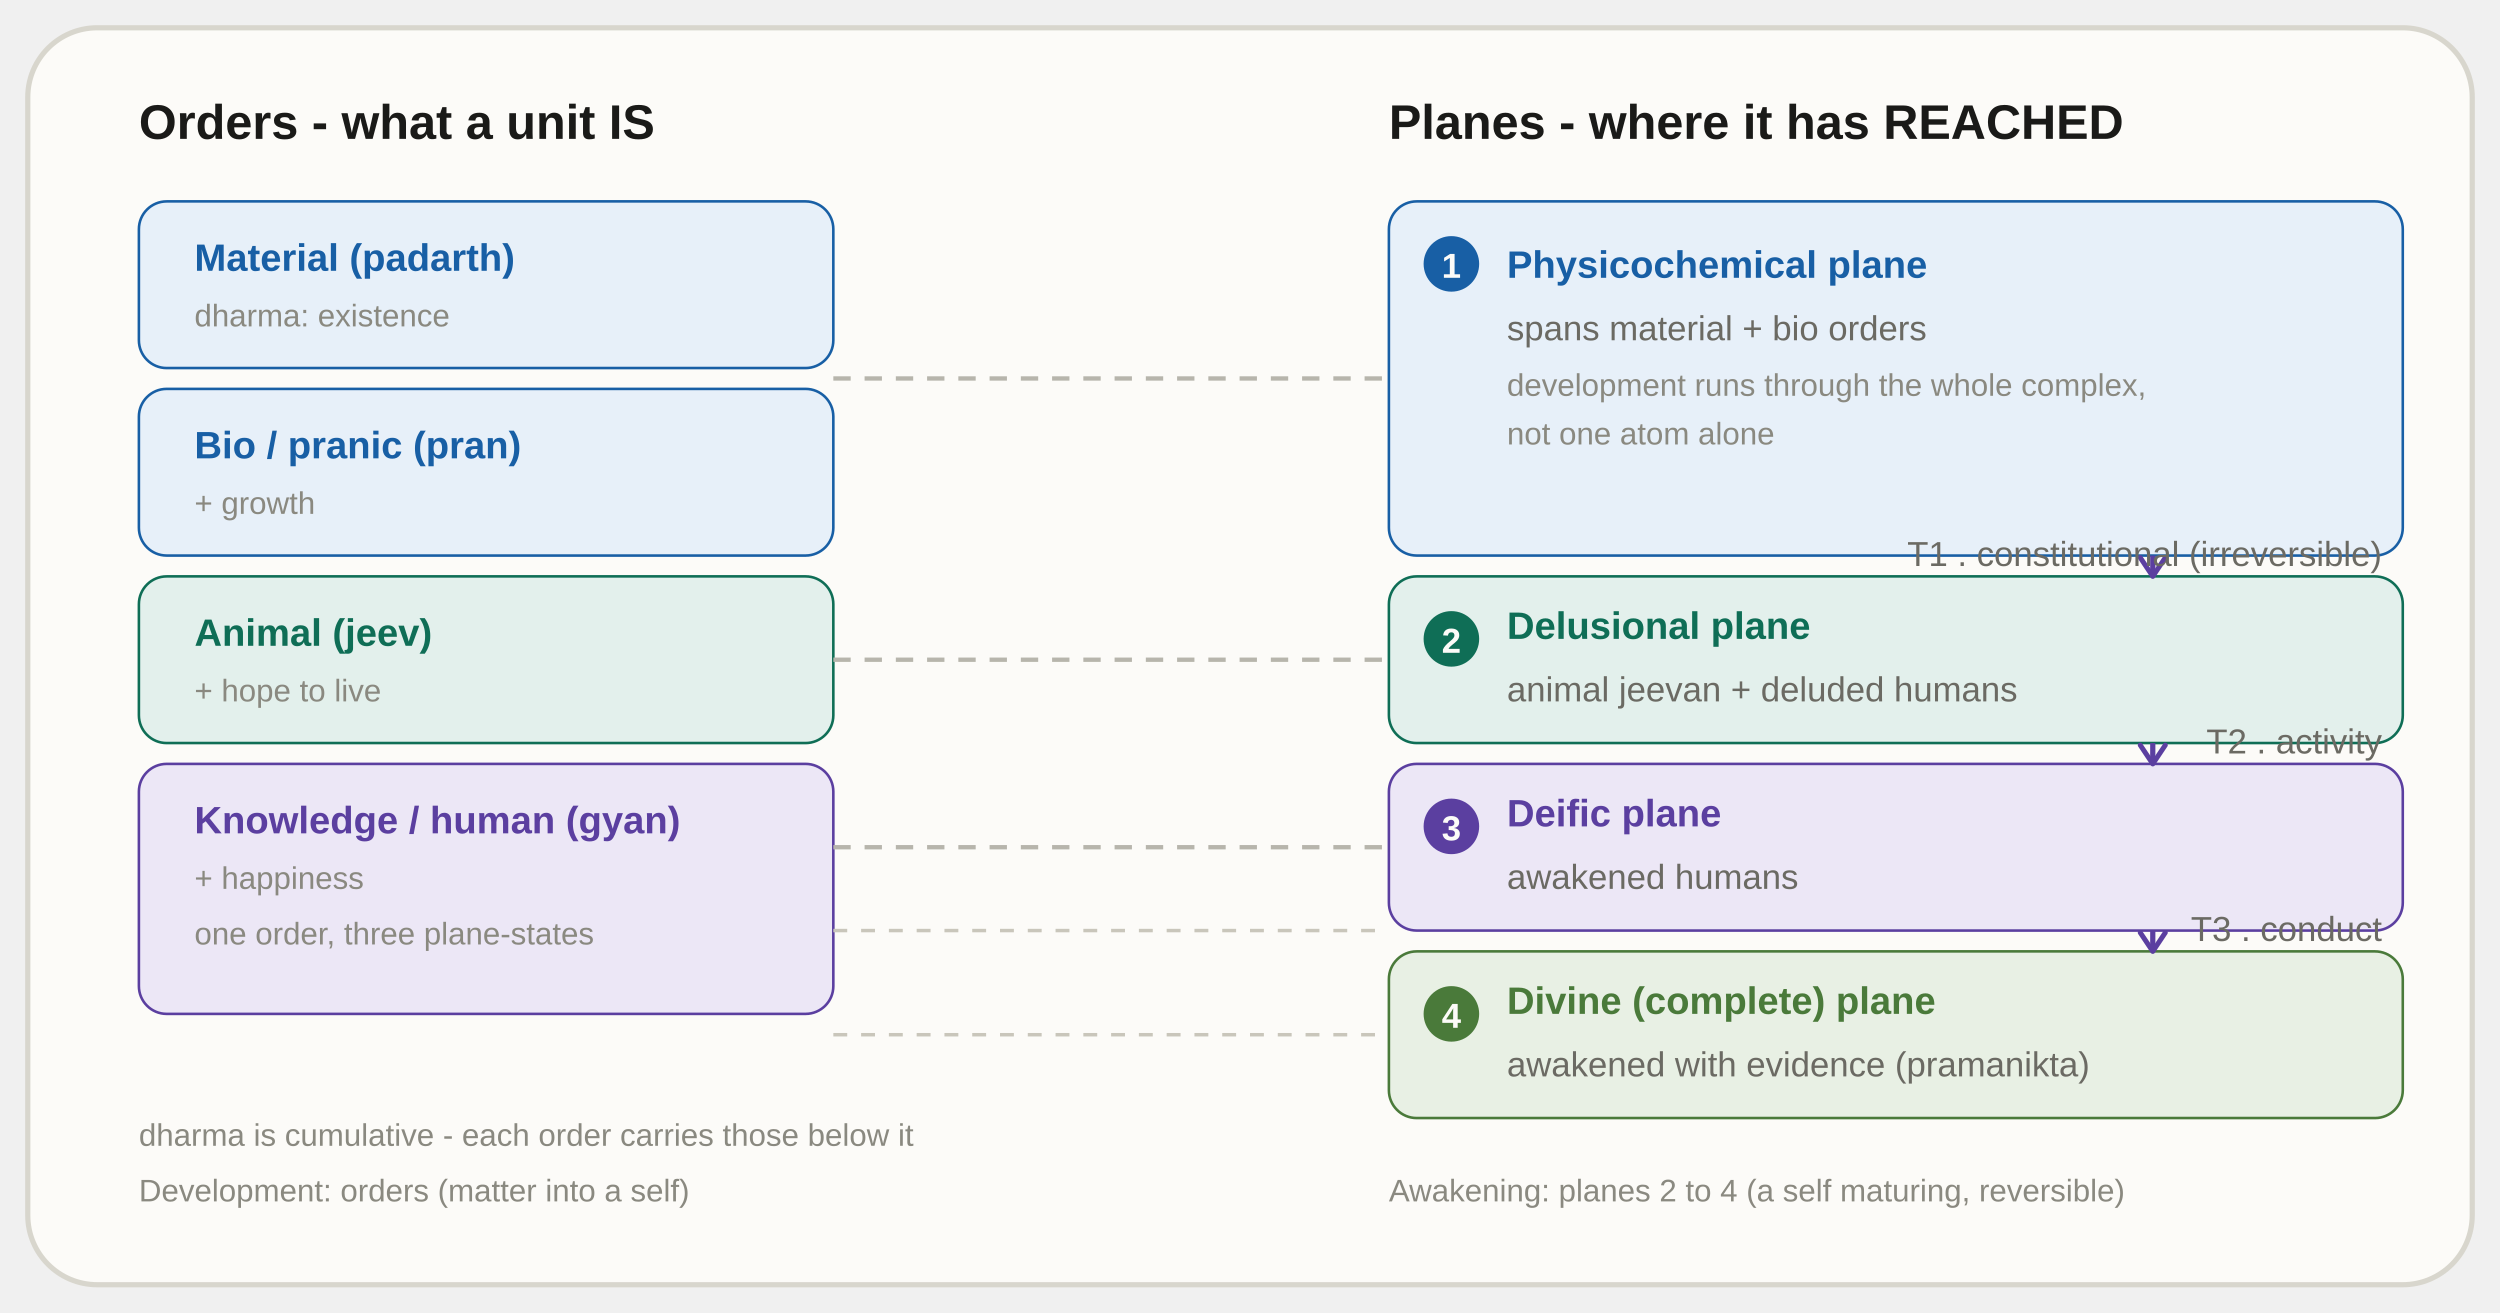
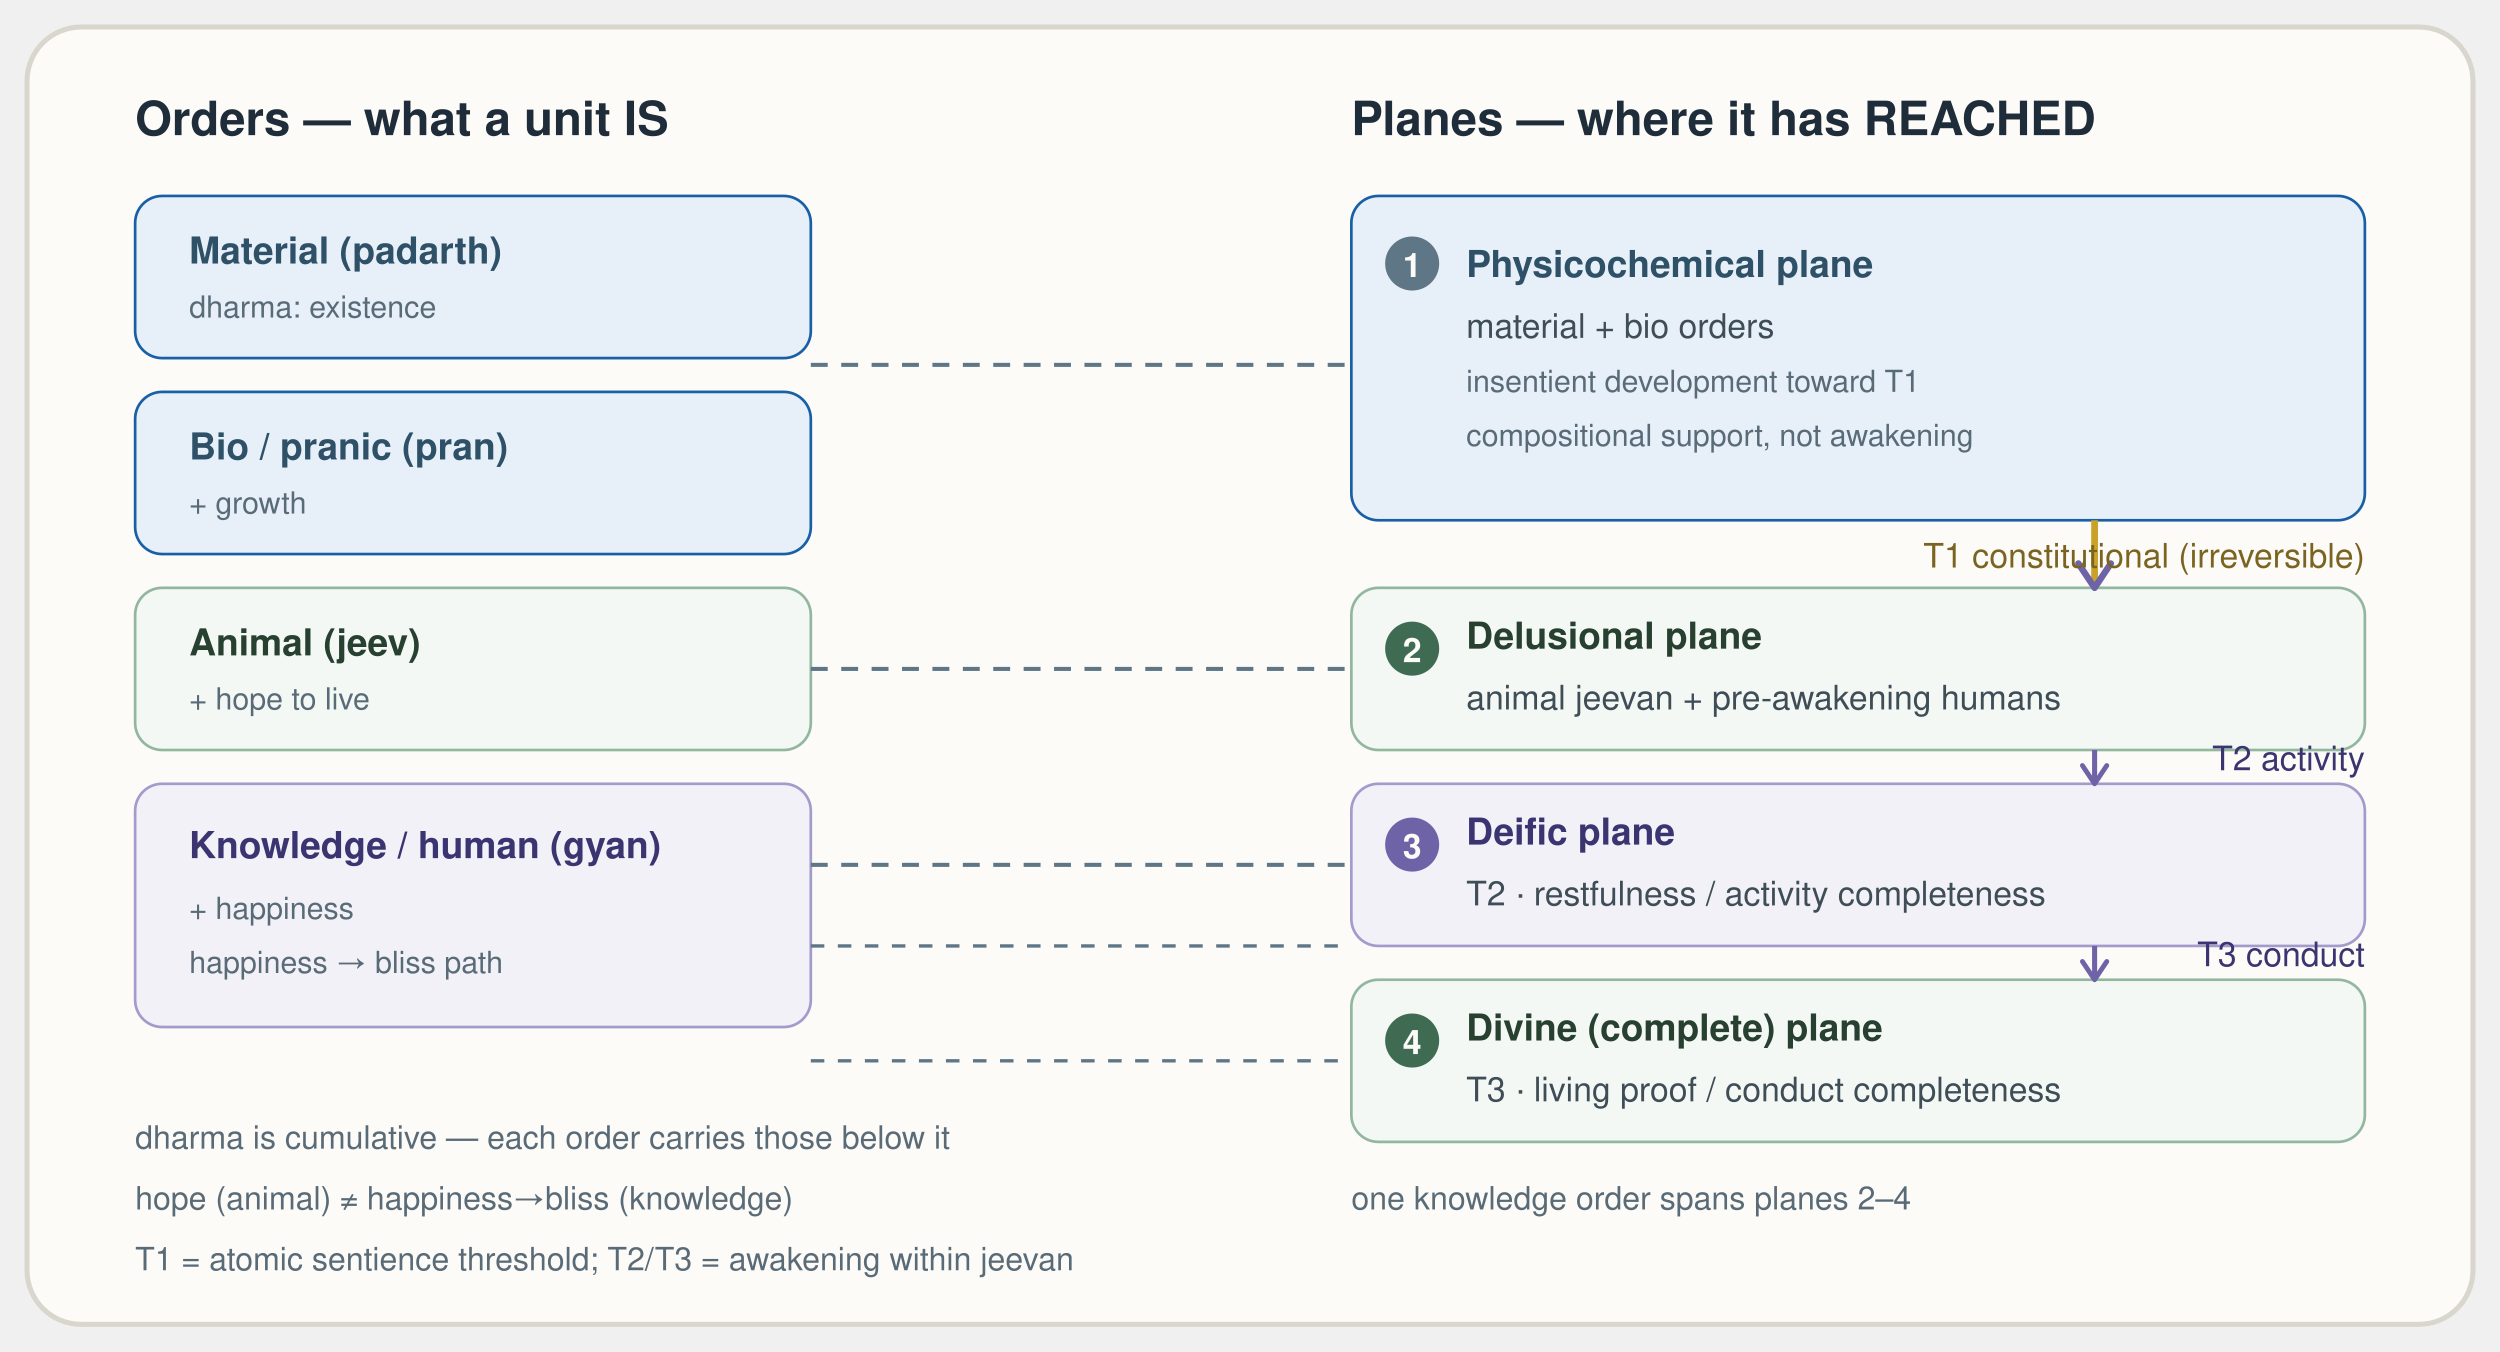
- <svg xmlns="http://www.w3.org/2000/svg" width="720" height="378" viewBox="0 0 720 378" role="img">
+ <svg xmlns="http://www.w3.org/2000/svg" width="740" height="400" viewBox="0 0 740 400" role="img">
  <style>
-   .th       { font-family: 'Helvetica Neue', Arial, sans-serif; font-weight: 600; font-size: 14px; fill: #1A1A18; }
-   .ts       { font-family: 'Helvetica Neue', Arial, sans-serif; font-weight: 400; font-size: 11px; fill: #56554F; }
-   .txs      { font-family: 'Helvetica Neue', Arial, sans-serif; font-weight: 400; font-size: 10px; fill: #6B6A63; }
-   .txs-dim  { font-family: 'Helvetica Neue', Arial, sans-serif; font-weight: 400; font-size: 9px;  fill: #8A8980; }
-   .band     { font-family: 'Helvetica Neue', Arial, sans-serif; font-weight: 600; font-size: 11px; }
-   .stagenum { font-family: 'Helvetica Neue', Arial, sans-serif; font-weight: 700; font-size: 10px; fill: #FCFBF8; }
-   .frame { fill: #FCFBF8; stroke: #D8D6CD; stroke-width: 1.5; }
-   .c-blue   rect { fill: #E7F0F9; stroke: #185FA5; }
-   .c-teal   rect { fill: #E3F0EC; stroke: #0F6E56; }
-   .c-purple rect { fill: #ECE7F6; stroke: #5B3FA0; }
-   .c-sage   rect { fill: #E8F0E4; stroke: #4A7A3A; }
-   .arr-purple { stroke: #5B3FA0; stroke-width: 1.5; fill: none; }
-   .cross-link { stroke: #B7B5AC; stroke-width: 1.25; fill: none; stroke-dasharray: 5 4; }
-   .cross-faint { stroke: #C9C6BB; stroke-width: 1; fill: none; stroke-dasharray: 4 4; }
- </style>
+ 
+     .bg { fill: #FCFBF8; }
+     .panel { fill: #FFFFFF; stroke: #C2CED6; }
+     .panel-alt { fill: #F4F8F5; stroke: #93B79E; }
+     .panel-warm { fill: #F2E7CF; stroke: #CBAE78; }
+     .panel-green { fill: #F4F8F5; stroke: #93B79E; }
+     .panel-purple { fill: #F3F1F8; stroke: #A39BCB; }
+     .panel-blue { fill: #E7F0F9; stroke: #185FA5; }
+     .panel-gold { fill: #FFF8E7; stroke: #D4A843; }
+     .ground { fill: #E9F0F4; stroke: #9DB4C2; }
+     .title { fill: #1F2D3A; }
+     .sub { fill: #5A6B78; }
+     .ink { fill: #3F4D57; }
+     .ink-dim { fill: #5A6B78; }
+     .ink-blue { fill: #2F5168; }
+     .ink-green { fill: #28402F; }
+     .ink-purple { fill: #3A3470; }
+     .ink-gold { fill: #7A6420; }
+     .ink-warm { fill: #5C4A1E; }
+     .stroke-blue { stroke: #5E7686; }
+     .stroke-green { stroke: #3F6B52; }
+     .stroke-purple { stroke: #6F63A8; }
+     .stroke-gold { stroke: #C9A227; }
+     .stroke-muted { stroke: #5E7686; }
+     .chip { fill: #FFFFFF; stroke: #C2CED6; }
+     .chip-hi { fill: #FFF8E7; stroke: #C9A227; }
+     .chip-purple { fill: #ECE7F6; stroke: #5B3FA0; }
+     .foot { fill: #F7F5F0; stroke: #D8D0C0; }
+     .mark-fill { fill: #5E7686; }
+     .mark-green { fill: #3F6B52; }
+     .mark-purple { fill: #6F63A8; }
+     .mark-gold { fill: #C9A227; }
+     text { font-family: Helvetica, Arial, sans-serif; }
+ 
+ 
+   @media (prefers-color-scheme: dark) {
+     .bg { fill: #1a1815; }
+     .panel { fill: #26231e; stroke: #423b33; }
+     .panel-alt { fill: #1e1b18; stroke: #423b33; }
+     .panel-warm { fill: #2a2418; stroke: #6f5a22; }
+     .panel-green { fill: #1a2e22; stroke: #355940; }
+     .panel-purple { fill: #241e33; stroke: #5b3fa0; }
+     .panel-blue { fill: #1a2430; stroke: #3d6278; }
+     .panel-gold { fill: #2a2418; stroke: #c9a227; }
+     .ground { fill: #1e2830; stroke: #3d6278; }
+     .title { fill: #f5f1ec; }
+     .sub { fill: #aca194; }
+     .ink { fill: #e6dfd6; }
+     .ink-dim { fill: #aca194; }
+     .ink-blue { fill: #7ebbed; }
+     .ink-green { fill: #8fd4a8; }
+     .ink-purple { fill: #c4b5fd; }
+     .ink-gold { fill: #f0c78a; }
+     .ink-warm { fill: #f0c78a; }
+     .stroke-blue { stroke: #7ebbed; }
+     .stroke-green { stroke: #8fd4a8; }
+     .stroke-purple { stroke: #c4b5fd; }
+     .stroke-gold { stroke: #f0c78a; }
+     .stroke-muted { stroke: #6f655a; }
+     .chip { fill: #2f2a24; stroke: #423b33; }
+     .chip-hi { fill: #2a2418; stroke: #c9a227; }
+     .chip-purple { fill: #241e33; stroke: #5b3fa0; }
+     .foot { fill: #26231e; stroke: #423b33; }
+     .mark-fill { fill: #aca194; }
+     .mark-green { fill: #8fd4a8; }
+     .mark-purple { fill: #c4b5fd; }
+     .mark-gold { fill: #f0c78a; }
+   }
+ 
+   </style>
  <defs>
-     <marker id="ar-purple" viewBox="0 0 10 10" refX="8" refY="5" markerWidth="6" markerHeight="6" orient="auto-start-reverse">
-       <path d="M2 1L8 5L2 9" fill="none" stroke="#5B3FA0" stroke-width="1.6" stroke-linecap="round" stroke-linejoin="round" />
+     <marker id="arP" viewBox="0 0 10 10" refX="8" refY="5" markerWidth="6" markerHeight="6" orient="auto">
+       <path d="M2 1L8 5L2 9" fill="none" class="stroke-purple" stroke-width="1.6" stroke-linecap="round" stroke-linejoin="round" />
    </marker>
  </defs>
-   <rect class="frame" x="8" y="8" width="704" height="362" rx="20" />
-   <text class="th" x="40" y="40">Orders - what a unit IS</text>
-   <text class="th" x="400" y="40">Planes - where it has REACHED</text>
-   <g class="c-blue">
-     <rect x="40" y="58" width="200" height="48" rx="8" stroke-width="0.75" />
-     <text class="band" x="56" y="78" fill="#185FA5">Material (padarth)</text>
-     <text class="txs-dim" x="56" y="94">dharma: existence</text>
-   </g>
-   <g class="c-blue">
-     <rect x="40" y="112" width="200" height="48" rx="8" stroke-width="0.75" />
-     <text class="band" x="56" y="132" fill="#185FA5">Bio / pranic (pran)</text>
-     <text class="txs-dim" x="56" y="148">+ growth</text>
-   </g>
-   <g class="c-teal">
-     <rect x="40" y="166" width="200" height="48" rx="8" stroke-width="0.75" />
-     <text class="band" x="56" y="186" fill="#0F6E56">Animal (jeev)</text>
-     <text class="txs-dim" x="56" y="202">+ hope to live</text>
-   </g>
-   <g class="c-purple">
-     <rect x="40" y="220" width="200" height="72" rx="8" stroke-width="0.75" />
-     <text class="band" x="56" y="240" fill="#5B3FA0">Knowledge / human (gyan)</text>
-     <text class="txs-dim" x="56" y="256">+ happiness</text>
-     <text class="txs-dim" x="56" y="272">one order, three plane-states</text>
-   </g>
-   <g class="c-blue">
-     <rect x="400" y="58" width="292" height="102" rx="8" stroke-width="0.75" />
-     <circle cx="418" cy="76" r="8" fill="#185FA5" />
-     <text class="stagenum" x="418" y="80" text-anchor="middle">1</text>
-     <text class="band" x="434" y="80" fill="#185FA5">Physicochemical plane</text>
-     <text class="txs" x="434" y="98">spans material + bio orders</text>
-     <text class="txs-dim" x="434" y="114">development runs through the whole complex,</text>
-     <text class="txs-dim" x="434" y="128">not one atom alone</text>
-   </g>
-   <g class="c-teal">
-     <rect x="400" y="166" width="292" height="48" rx="8" stroke-width="0.75" />
-     <circle cx="418" cy="184" r="8" fill="#0F6E56" />
-     <text class="stagenum" x="418" y="188" text-anchor="middle">2</text>
-     <text class="band" x="434" y="184" fill="#0F6E56">Delusional plane</text>
-     <text class="txs" x="434" y="202">animal jeevan + deluded humans</text>
-   </g>
-   <g class="c-purple">
-     <rect x="400" y="220" width="292" height="48" rx="8" stroke-width="0.75" />
-     <circle cx="418" cy="238" r="8" fill="#5B3FA0" />
-     <text class="stagenum" x="418" y="242" text-anchor="middle">3</text>
-     <text class="band" x="434" y="238" fill="#5B3FA0">Deific plane</text>
-     <text class="txs" x="434" y="256">awakened humans</text>
-   </g>
-   <g class="c-sage">
-     <rect x="400" y="274" width="292" height="48" rx="8" stroke-width="0.75" />
-     <circle cx="418" cy="292" r="8" fill="#4A7A3A" />
-     <text class="stagenum" x="418" y="296" text-anchor="middle">4</text>
-     <text class="band" x="434" y="292" fill="#4A7A3A">Divine (complete) plane</text>
-     <text class="txs" x="434" y="310">awakened with evidence (pramanikta)</text>
-   </g>
-   <line x1="240" y1="109" x2="398" y2="109" class="cross-link" />
-   <line x1="240" y1="190" x2="398" y2="190" class="cross-link" />
-   <line x1="240" y1="244" x2="398" y2="244" class="cross-link" />
-   <line x1="240" y1="268" x2="398" y2="268" class="cross-faint" />
-   <line x1="240" y1="298" x2="398" y2="298" class="cross-faint" />
-   <line x1="620" y1="160" x2="620" y2="166" class="arr-purple" marker-end="url(#ar-purple)" />
-   <text class="txs" x="686" y="163" text-anchor="end">T1 . constitutional (irreversible)</text>
-   <line x1="620" y1="214" x2="620" y2="220" class="arr-purple" marker-end="url(#ar-purple)" />
-   <text class="txs" x="686" y="217" text-anchor="end">T2 . activity</text>
-   <line x1="620" y1="268" x2="620" y2="274" class="arr-purple" marker-end="url(#ar-purple)" />
-   <text class="txs" x="686" y="271" text-anchor="end">T3 . conduct</text>
-   <text class="txs-dim" x="40" y="330">dharma is cumulative - each order carries those below it</text>
-   <text class="txs-dim" x="40" y="346">Development: orders (matter into a self)</text>
-   <text class="txs-dim" x="400" y="346">Awakening: planes 2 to 4 (a self maturing, reversible)</text>
+   <rect class="bg" x="8" y="8" width="724" height="384" rx="16" stroke="#D8D6CD" stroke-width="1.5" />
+   <text class="title" x="40" y="40" font-size="14" font-weight="700">Orders — what a unit IS</text>
+   <text class="title" x="400" y="40" font-size="14" font-weight="700">Planes — where it has REACHED</text>
+   <rect class="panel-blue" x="40" y="58" width="200" height="48" rx="8" stroke-width="0.8" />
+   <text class="ink-blue" x="56" y="78" font-size="11" font-weight="700">Material (padarth)</text>
+   <text class="ink-dim" x="56" y="94" font-size="9">dharma: existence</text>
+   <rect class="panel-blue" x="40" y="116" width="200" height="48" rx="8" stroke-width="0.8" />
+   <text class="ink-blue" x="56" y="136" font-size="11" font-weight="700">Bio / pranic (pran)</text>
+   <text class="ink-dim" x="56" y="152" font-size="9">+ growth</text>
+   <rect class="panel-green" x="40" y="174" width="200" height="48" rx="8" stroke-width="0.8" />
+   <text class="ink-green" x="56" y="194" font-size="11" font-weight="700">Animal (jeev)</text>
+   <text class="ink-dim" x="56" y="210" font-size="9">+ hope to live</text>
+   <rect class="panel-purple" x="40" y="232" width="200" height="72" rx="8" stroke-width="0.8" />
+   <text class="ink-purple" x="56" y="254" font-size="11" font-weight="700">Knowledge / human (gyan)</text>
+   <text class="ink-dim" x="56" y="272" font-size="9">+ happiness</text>
+   <text class="ink-dim" x="56" y="288" font-size="9">happiness → bliss path</text>
+   <rect class="panel-blue" x="400" y="58" width="300" height="96" rx="8" stroke-width="0.8" />
+   <circle cx="418" cy="78" r="8" class="mark-fill" />
+   <text x="418" y="82" text-anchor="middle" font-size="10" font-weight="700" fill="#FCFBF8">1</text>
+   <text class="ink-blue" x="434" y="82" font-size="11" font-weight="700">Physicochemical plane</text>
+   <text class="ink" x="434" y="100" font-size="10">material + bio orders</text>
+   <text class="ink-dim" x="434" y="116" font-size="9">insentient development toward T1</text>
+   <text class="ink-dim" x="434" y="132" font-size="9">compositional support, not awakening</text>
+   <rect class="panel-green" x="400" y="174" width="300" height="48" rx="8" stroke-width="0.8" />
+   <circle cx="418" cy="192" r="8" class="mark-green" />
+   <text x="418" y="196" text-anchor="middle" font-size="10" font-weight="700" fill="#FCFBF8">2</text>
+   <text class="ink-green" x="434" y="192" font-size="11" font-weight="700">Delusional plane</text>
+   <text class="ink" x="434" y="210" font-size="10">animal jeevan + pre-awakening humans</text>
+   <rect class="panel-purple" x="400" y="232" width="300" height="48" rx="8" stroke-width="0.8" />
+   <circle cx="418" cy="250" r="8" class="mark-purple" />
+   <text x="418" y="254" text-anchor="middle" font-size="10" font-weight="700" fill="#FCFBF8">3</text>
+   <text class="ink-purple" x="434" y="250" font-size="11" font-weight="700">Deific plane</text>
+   <text class="ink" x="434" y="268" font-size="10">T2 · restfulness / activity completeness</text>
+   <rect class="panel-alt" x="400" y="290" width="300" height="48" rx="8" stroke-width="0.8" />
+   <circle cx="418" cy="308" r="8" class="mark-green" />
+   <text x="418" y="312" text-anchor="middle" font-size="10" font-weight="700" fill="#FCFBF8">4</text>
+   <text class="ink-green" x="434" y="308" font-size="11" font-weight="700">Divine (complete) plane</text>
+   <text class="ink" x="434" y="326" font-size="10">T3 · living proof / conduct completeness</text>
+   <line x1="240" y1="108" x2="398" y2="108" class="stroke-muted" stroke-width="1.2" stroke-dasharray="5 4" />
+   <line x1="240" y1="198" x2="398" y2="198" class="stroke-muted" stroke-width="1.2" stroke-dasharray="5 4" />
+   <line x1="240" y1="256" x2="398" y2="256" class="stroke-muted" stroke-width="1.2" stroke-dasharray="5 4" />
+   <line x1="240" y1="280" x2="398" y2="280" class="stroke-muted" stroke-width="1" stroke-dasharray="4 4" />
+   <line x1="240" y1="314" x2="398" y2="314" class="stroke-muted" stroke-width="1" stroke-dasharray="4 4" />
+   <line x1="620" y1="154" x2="620" y2="174" class="stroke-gold" stroke-width="2" marker-end="url(#arP)" />
+   <text class="ink-gold" x="700" y="168" text-anchor="end" font-size="10">T1 constitutional (irreversible)</text>
+   <line x1="620" y1="222" x2="620" y2="232" class="stroke-purple" stroke-width="1.5" marker-end="url(#arP)" />
+   <text class="ink-purple" x="700" y="228" text-anchor="end" font-size="10">T2 activity</text>
+   <line x1="620" y1="280" x2="620" y2="290" class="stroke-purple" stroke-width="1.5" marker-end="url(#arP)" />
+   <text class="ink-purple" x="700" y="286" text-anchor="end" font-size="10">T3 conduct</text>
+   <text class="ink-dim" x="40" y="340" font-size="9.5">dharma is cumulative — each order carries those below it</text>
+   <text class="ink-dim" x="40" y="358" font-size="9.5">hope (animal) ≠ happiness→bliss (knowledge)</text>
+   <text class="ink-dim" x="400" y="358" font-size="9.5">one knowledge order spans planes 2–4</text>
+   <text class="ink-dim" x="40" y="376" font-size="9.5">T1 = atomic sentience threshold; T2/T3 = awakening within jeevan</text>
</svg>
